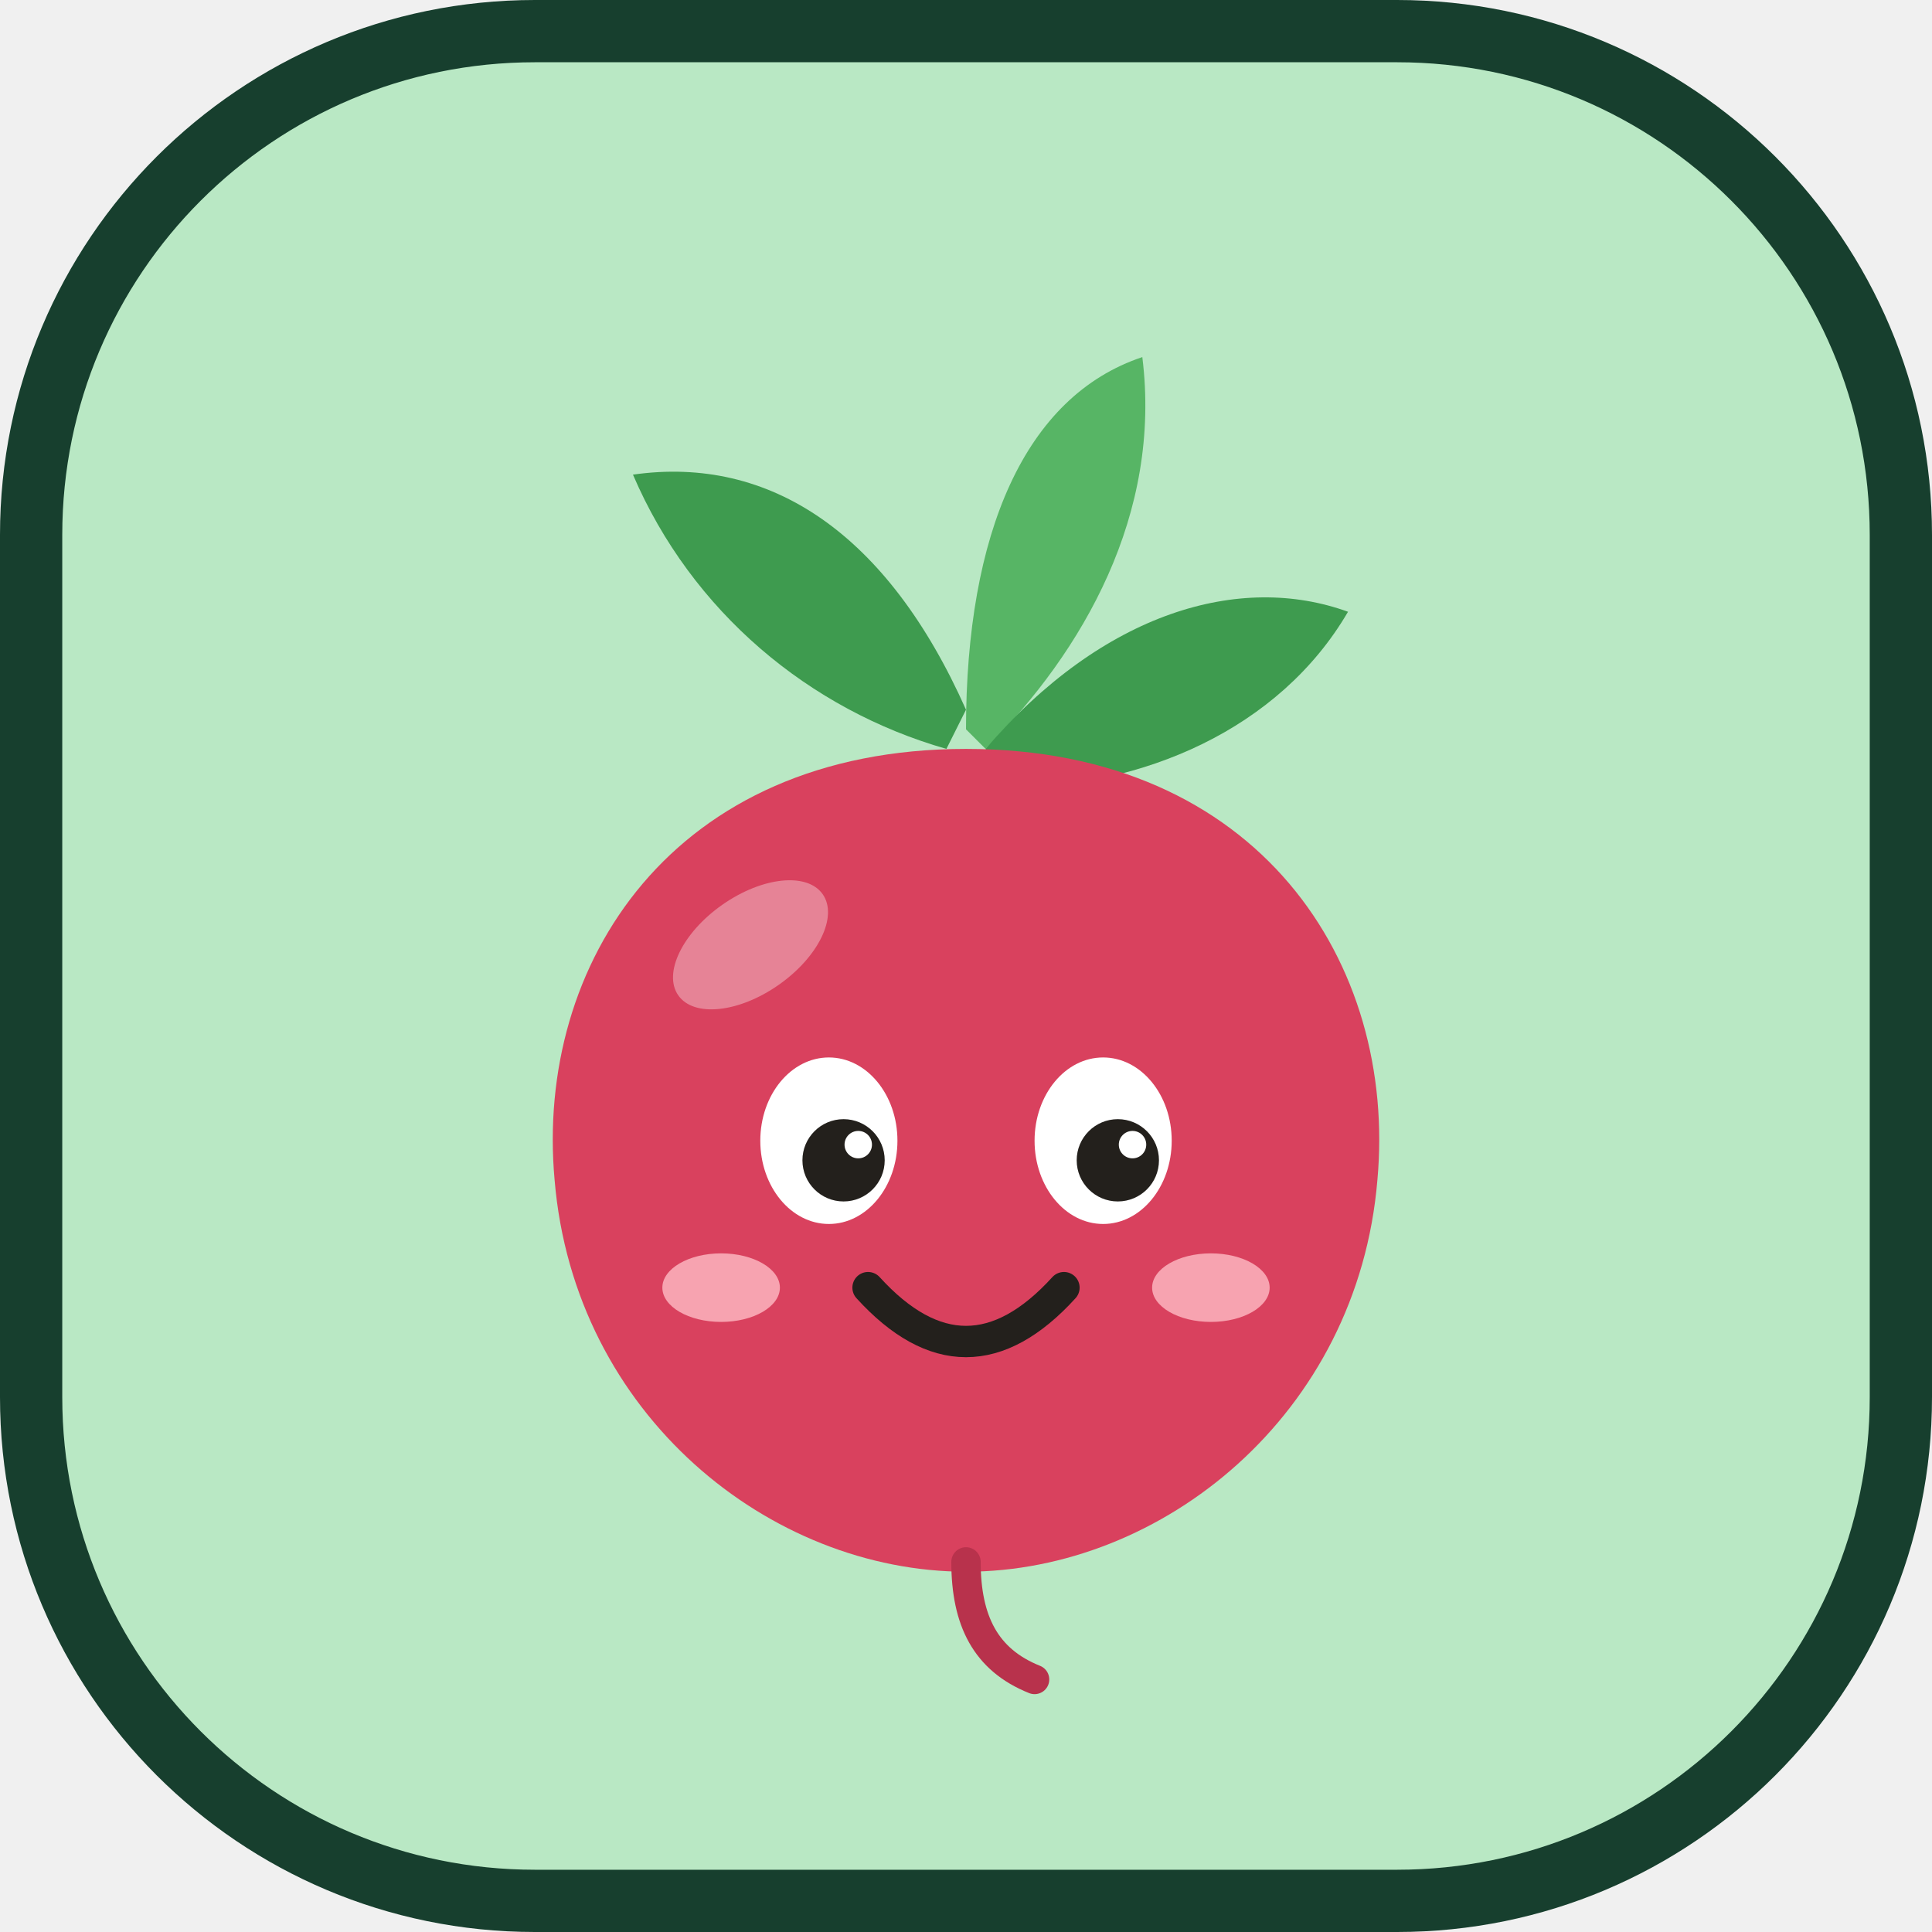
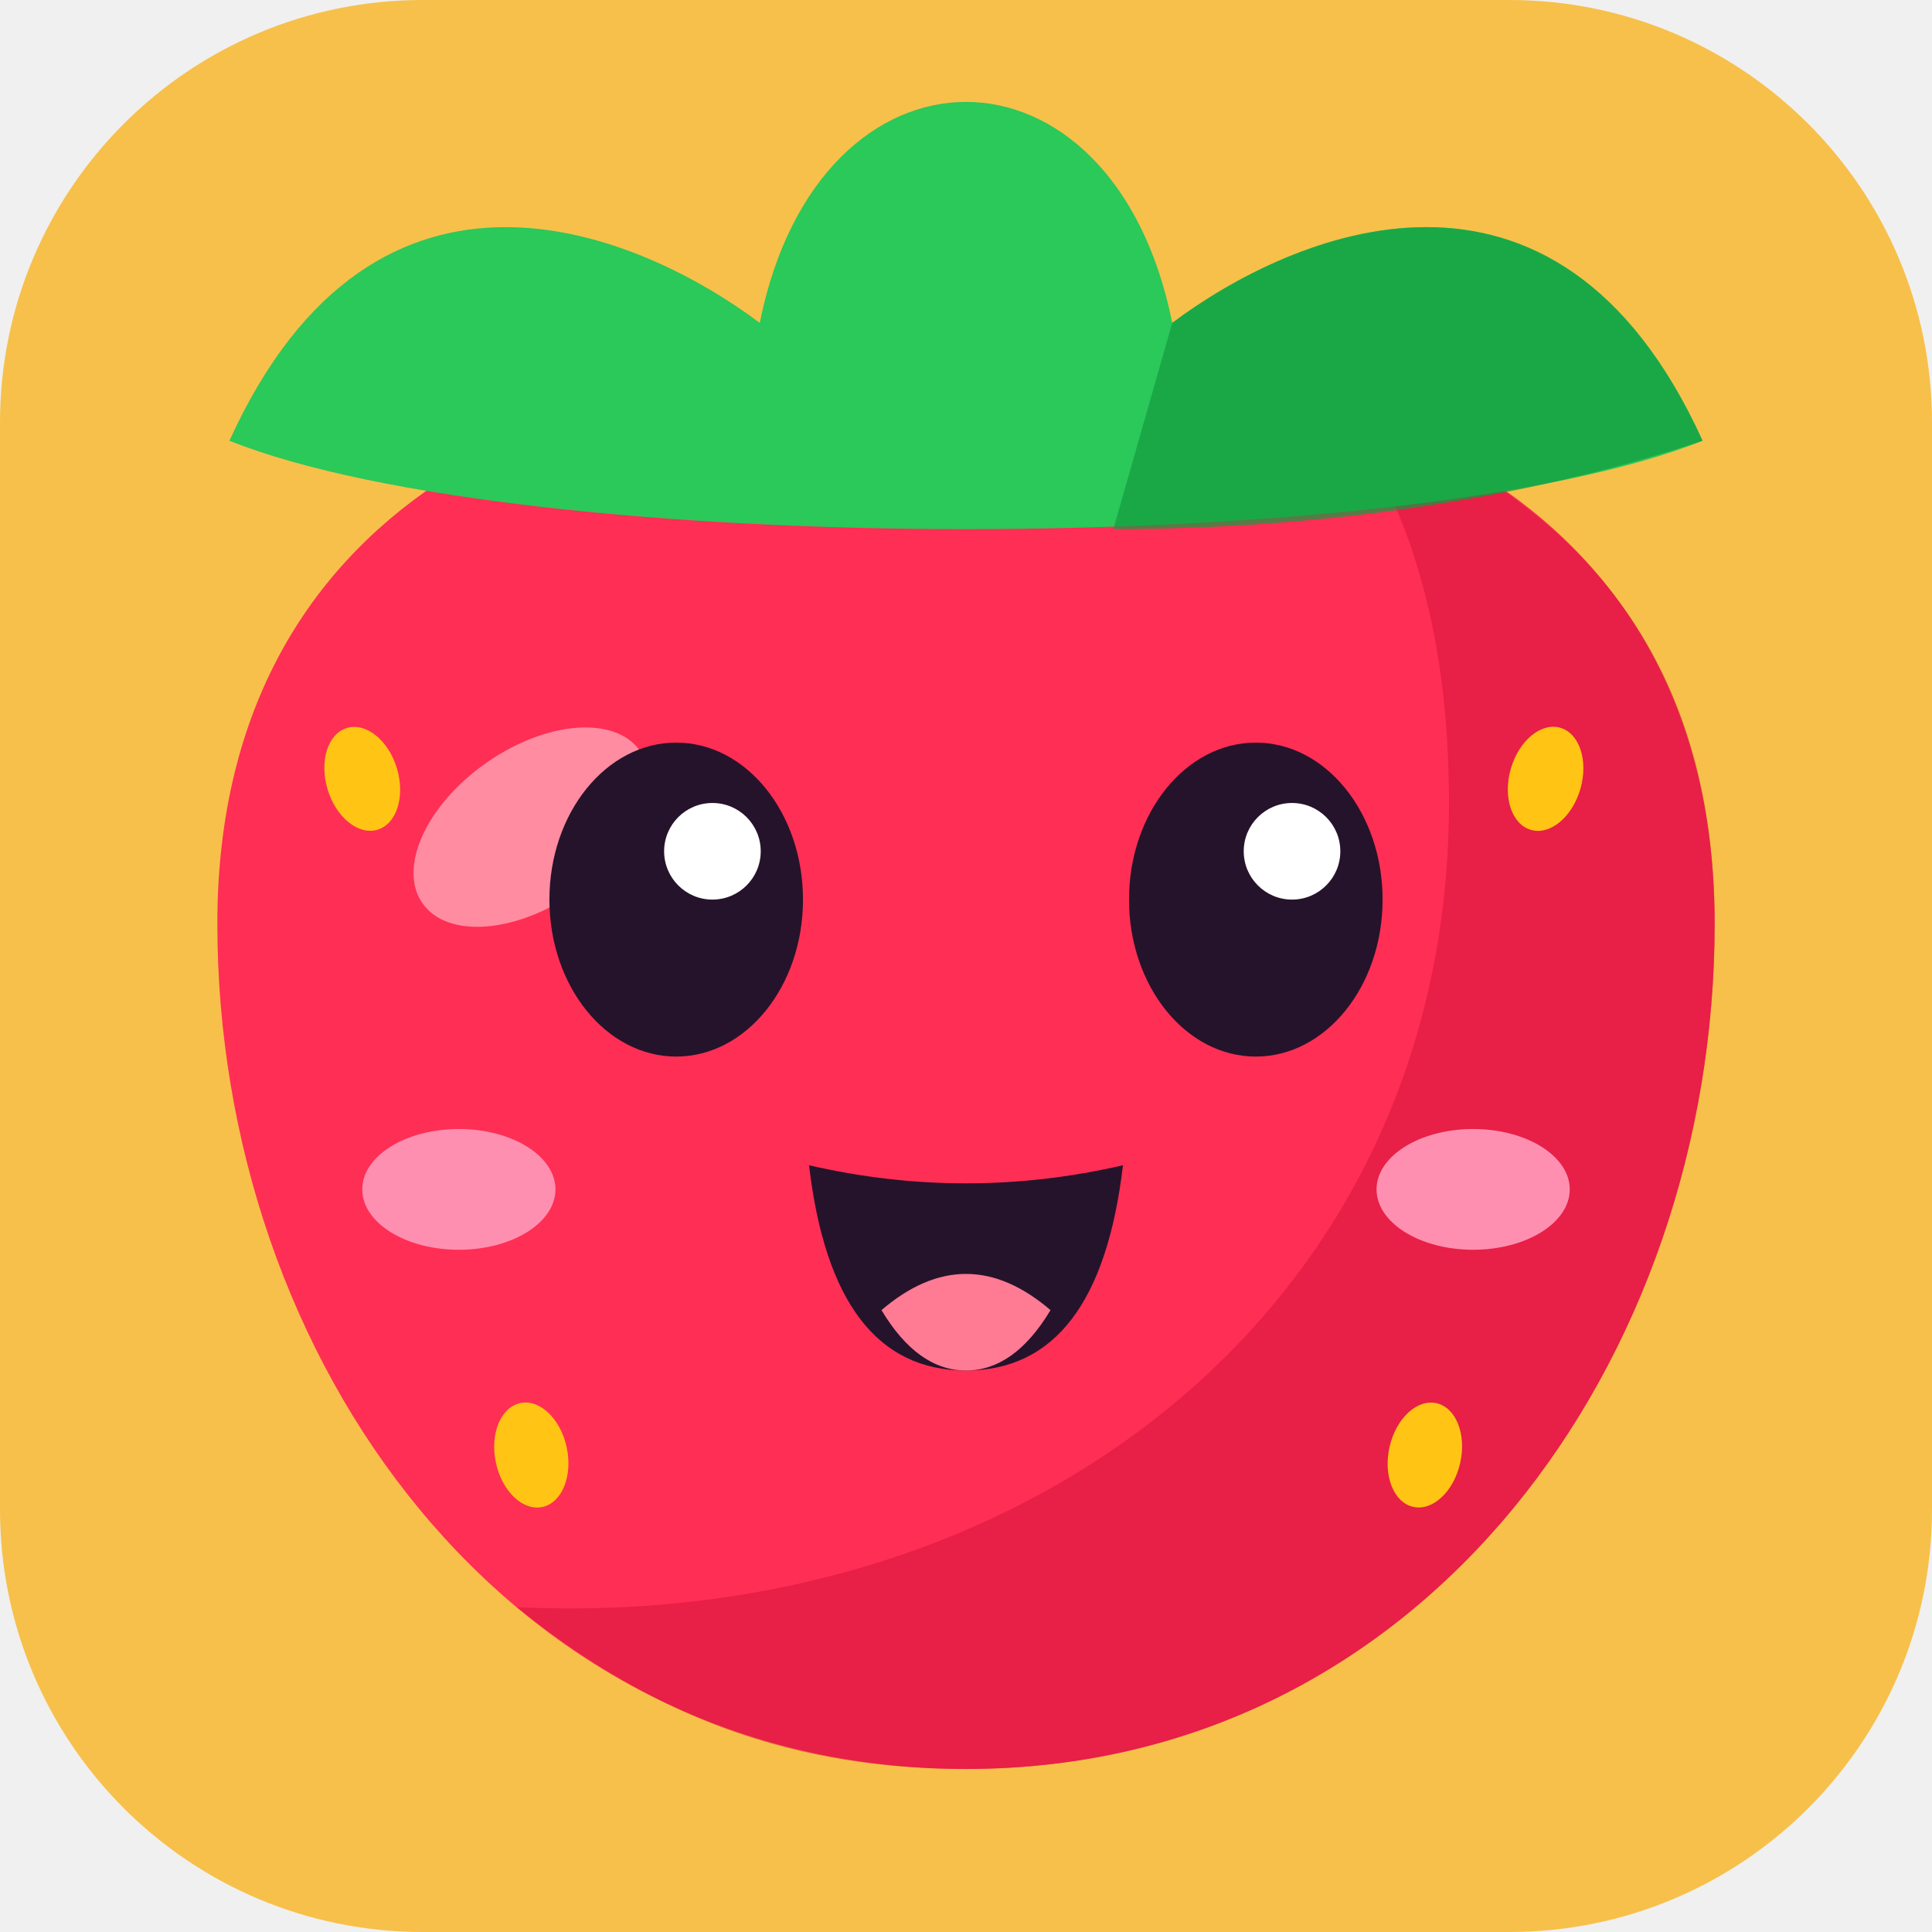
- <svg xmlns="http://www.w3.org/2000/svg" viewBox="0 0 1024.0 1024.0" width="1024" height="1024">
-   <rect x="16.5" y="16.5" width="991" height="991" rx="267" fill="#B9E8C4" stroke="#173F2E" stroke-width="33" />
-   <g transform="translate(200.50 168.50) scale(5.1917)">
-     <path d="M60 40 C52 22 40 14 26 16 C32 30 44 40 58 44Z" fill="#3E9B4F" />
-     <path d="M60 42 C60 22 66 8 78 4 C80 20 72 34 62 44Z" fill="#57B565" />
-     <path d="M62 44 C74 30 88 26 99 30 C92 42 78 48 64 48Z" fill="#3E9B4F" />
-     <path d="M60 44 C30 44 16 66 18 88 C20 112 40 128 60 128 C80 128 100 112 102 88 C104 66 90 44 60 44Z" fill="#D9415E" />
-     <path d="M60 127 C60 133 62 137 67 139" stroke="#B8324C" stroke-width="3" fill="none" stroke-linecap="round" />
-     <ellipse cx="38" cy="64" rx="9" ry="5" fill="#FFFFFF" opacity="0.35" transform="rotate(-35 38 64)" />
-     <ellipse cx="46" cy="84" rx="7" ry="8.5" fill="#FFFFFF" />
-     <ellipse cx="74" cy="84" rx="7" ry="8.5" fill="#FFFFFF" />
-     <circle cx="47.5" cy="86" r="4.2" fill="#23201C" />
-     <circle cx="75.5" cy="86" r="4.2" fill="#23201C" />
-     <circle cx="49" cy="84.4" r="1.4" fill="#FFFFFF" />
-     <circle cx="77" cy="84.4" r="1.4" fill="#FFFFFF" />
-     <ellipse cx="35" cy="99" rx="6" ry="3.5" fill="#F7A3B0" />
-     <ellipse cx="85" cy="99" rx="6" ry="3.5" fill="#F7A3B0" />
-     <path d="M50 99 Q60 110 70 99" stroke="#23201C" stroke-width="3.2" fill="none" stroke-linecap="round" />
+ <svg xmlns="http://www.w3.org/2000/svg" viewBox="0 0 64 64" width="64" height="64">
+   <rect width="64" height="64" rx="14" fill="#F7C04A" />
+   <g transform="translate(32 61) scale(.4)">
+     <clipPath id="ic">
+       <path d="M0 -6C-38 -6 -62 -40 -62 -76C-62 -110 -34 -124 0 -122C34 -124 62 -110 62 -76C62 -40 38 -6 0 -6Z" />
+     </clipPath>
+     <path d="M0 -6C-38 -6 -62 -40 -62 -76C-62 -110 -34 -124 0 -122C34 -124 62 -110 62 -76C62 -40 38 -6 0 -6Z" fill="#FF2E54" />
+     <path d="M30.8 -118.8C52.8 -110.8 62 -96 62 -76C62 -40 38 -6 0 -6C-16 -6 -27.2 -11.4 -37.2 -19.4C4.8 -17.4 40 -44 40 -86C40 -100 36.8 -110.8 30.8 -118.8Z" fill="#D6123A" opacity=".55" />
+     <g clip-path="url(#ic)">
+       <ellipse cx="-36" cy="-84" rx="11" ry="6.5" fill="#fff" opacity=".45" transform="rotate(-35 -36 -84)" />
+       <g fill="#FFC414">
+         <ellipse cx="-36" cy="-32" rx="3" ry="4.4" transform="rotate(-12 -36 -32)" />
+         <ellipse cx="38" cy="-32" rx="3" ry="4.4" transform="rotate(12.7 38 -32)" />
+         <ellipse cx="-50" cy="-88" rx="3" ry="4.4" transform="rotate(-16.7 -50 -88)" />
+         <ellipse cx="48" cy="-88" rx="3" ry="4.4" transform="rotate(16 48 -88)" />
+       </g>
+     </g>
+     <g fill="#FF8FB0">
+       <ellipse cx="-42" cy="-54" rx="8" ry="5" />
+       <ellipse cx="42" cy="-54" rx="8" ry="5" />
+     </g>
+     <ellipse cx="-24" cy="-78" rx="10.5" ry="13" fill="#25132B" />
+     <circle cx="-21" cy="-82" r="4" fill="#fff" />
+     <ellipse cx="24" cy="-78" rx="10.5" ry="13" fill="#25132B" />
+     <circle cx="27" cy="-82" r="4" fill="#fff" />
+     <g>
+       <path d="M-13 -56Q0 -53 13 -56Q11 -39 0 -39Q-11 -39 -13 -56Z" fill="#25132B" />
+       <path d="M-7 -44Q0 -50 7 -44Q4 -39 0 -39Q-4 -39 -7 -44Z" fill="#FF7A93" />
+     </g>
+     <g transform="translate(0 -116) scale(1.22) translate(0 112)">
+       <path d="M-50 -112C-40 -134 -22 -126 -14 -120C-10 -140 10 -140 14 -120C22 -126 40 -134 50 -112C30 -104 -30 -104 -50 -112Z" fill="#2BC85A" />
+       <path d="M14 -120C22 -126 40 -134 50 -112C38 -108 24 -106 10 -106Z" fill="#139A3E" opacity=".7" />
+     </g>
  </g>
</svg>
